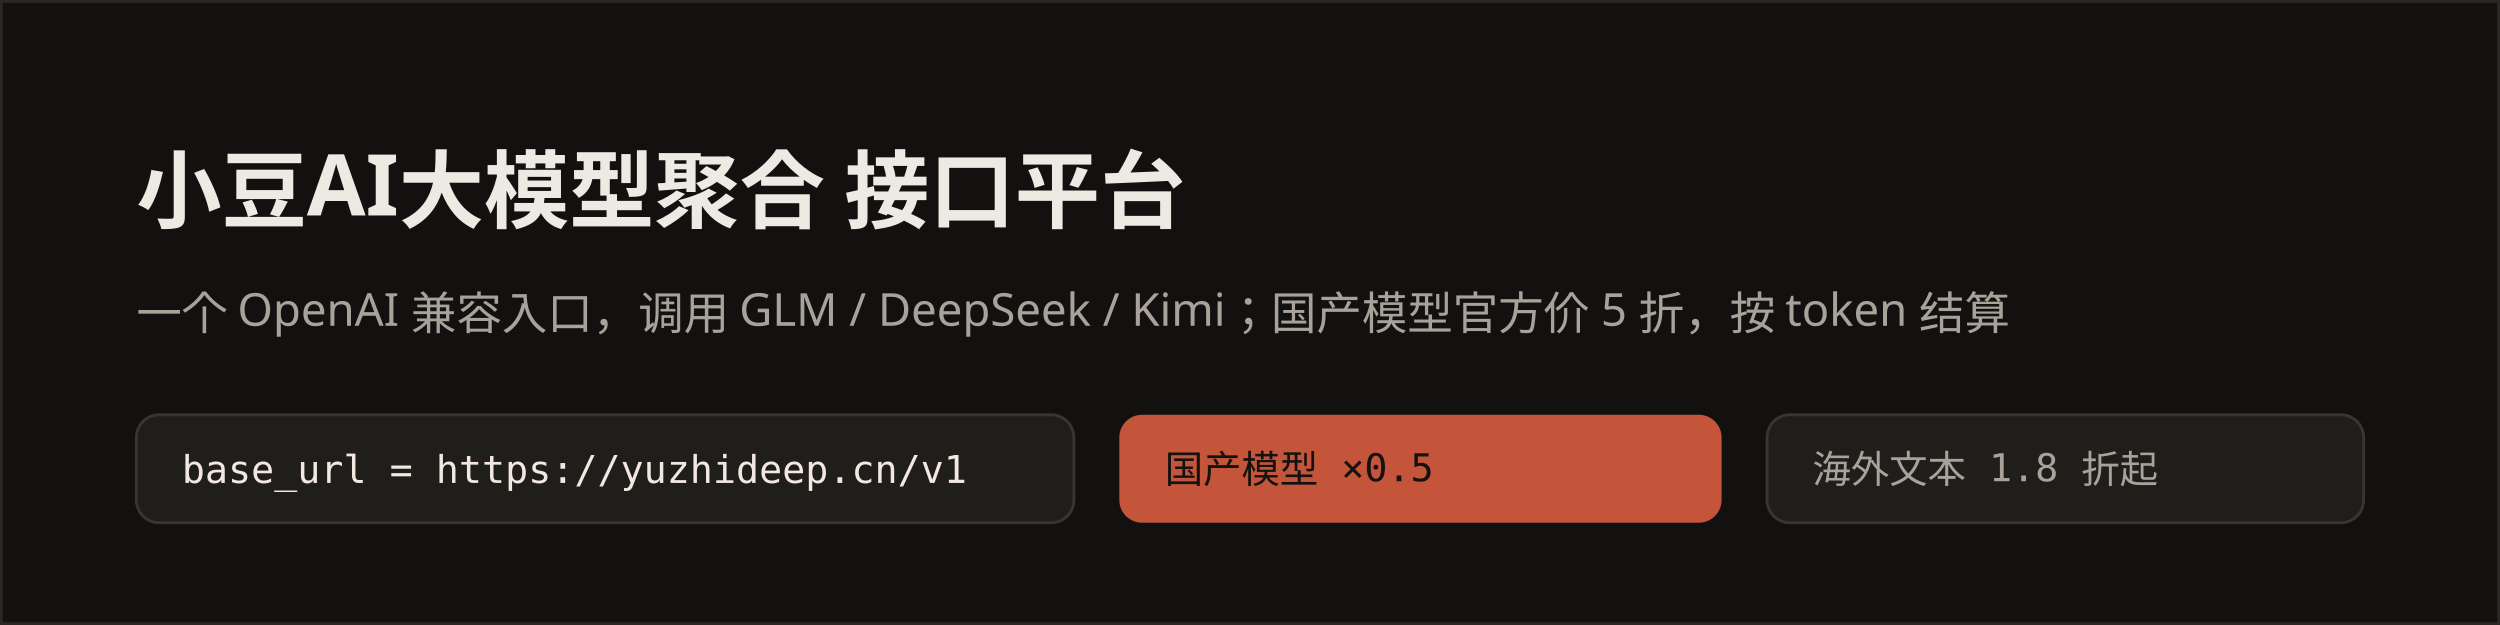
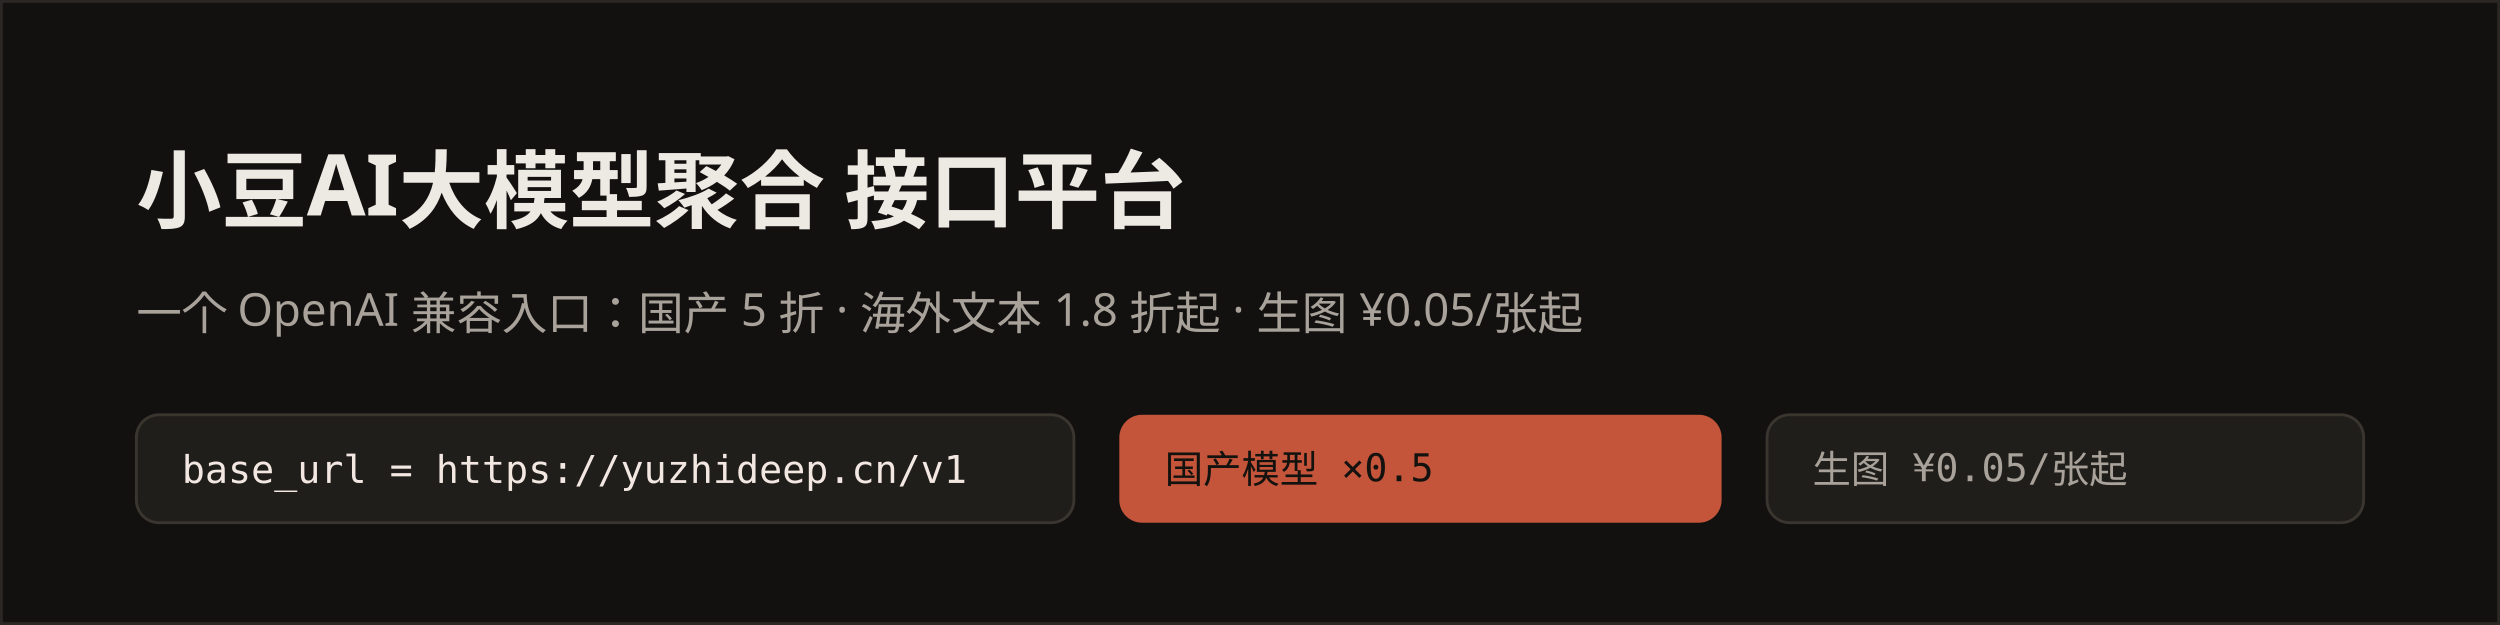
<svg xmlns="http://www.w3.org/2000/svg" width="880" height="220" viewBox="0 0 880 220" role="img" aria-labelledby="t d">
  <rect width="880" height="220" fill="#121110" />
  <rect x="0.5" y="0.5" width="879" height="219" fill="none" stroke="#2A2724" />
  <text x="48" y="78" font-family="PingFang SC, Noto Sans SC, sans-serif" font-size="30" font-weight="600" fill="#EDE9E3">小豆AI大模型聚合 接口平台</text>
-   <text x="48" y="116" font-family="PingFang SC, Noto Sans SC, sans-serif" font-size="16" fill="#A8A29A">一个 OpenAI 兼容入口，调用 GLM / DeepSeek / Kimi；国产模型官方价 5 折，按 token 结算</text>
+   <text x="48" y="116" font-family="PingFang SC, Noto Sans SC, sans-serif" font-size="16" fill="#A8A29A">一个 OpenAI 兼容入口：国产 5 折 · 海外文本 1.8 折起 · 生图 ¥0.05/张起</text>
  <g font-family="ui-monospace, SFMono-Regular, Menlo, monospace" font-size="13.5" fill="#F3E7E2">
    <rect x="48" y="146" width="330" height="38" rx="8" fill="#201E1A" stroke="#3A352F" />
    <text x="64" y="170">base_url = https://yuzhideep.cn/v1</text>
    <rect x="394" y="146" width="212" height="38" rx="8" fill="#C4553B" />
    <text x="410" y="170" fill="#14120F">国产模型 ×0.5</text>
    <rect x="622" y="146" width="210" height="38" rx="8" fill="#201E1A" stroke="#3A352F" />
-     <text x="638" y="170" fill="#A8A29A">海外文本 1.8 折起</text>
+     <text x="638" y="170" fill="#A8A29A">生图 ¥0.05/张起</text>
  </g>
</svg>
